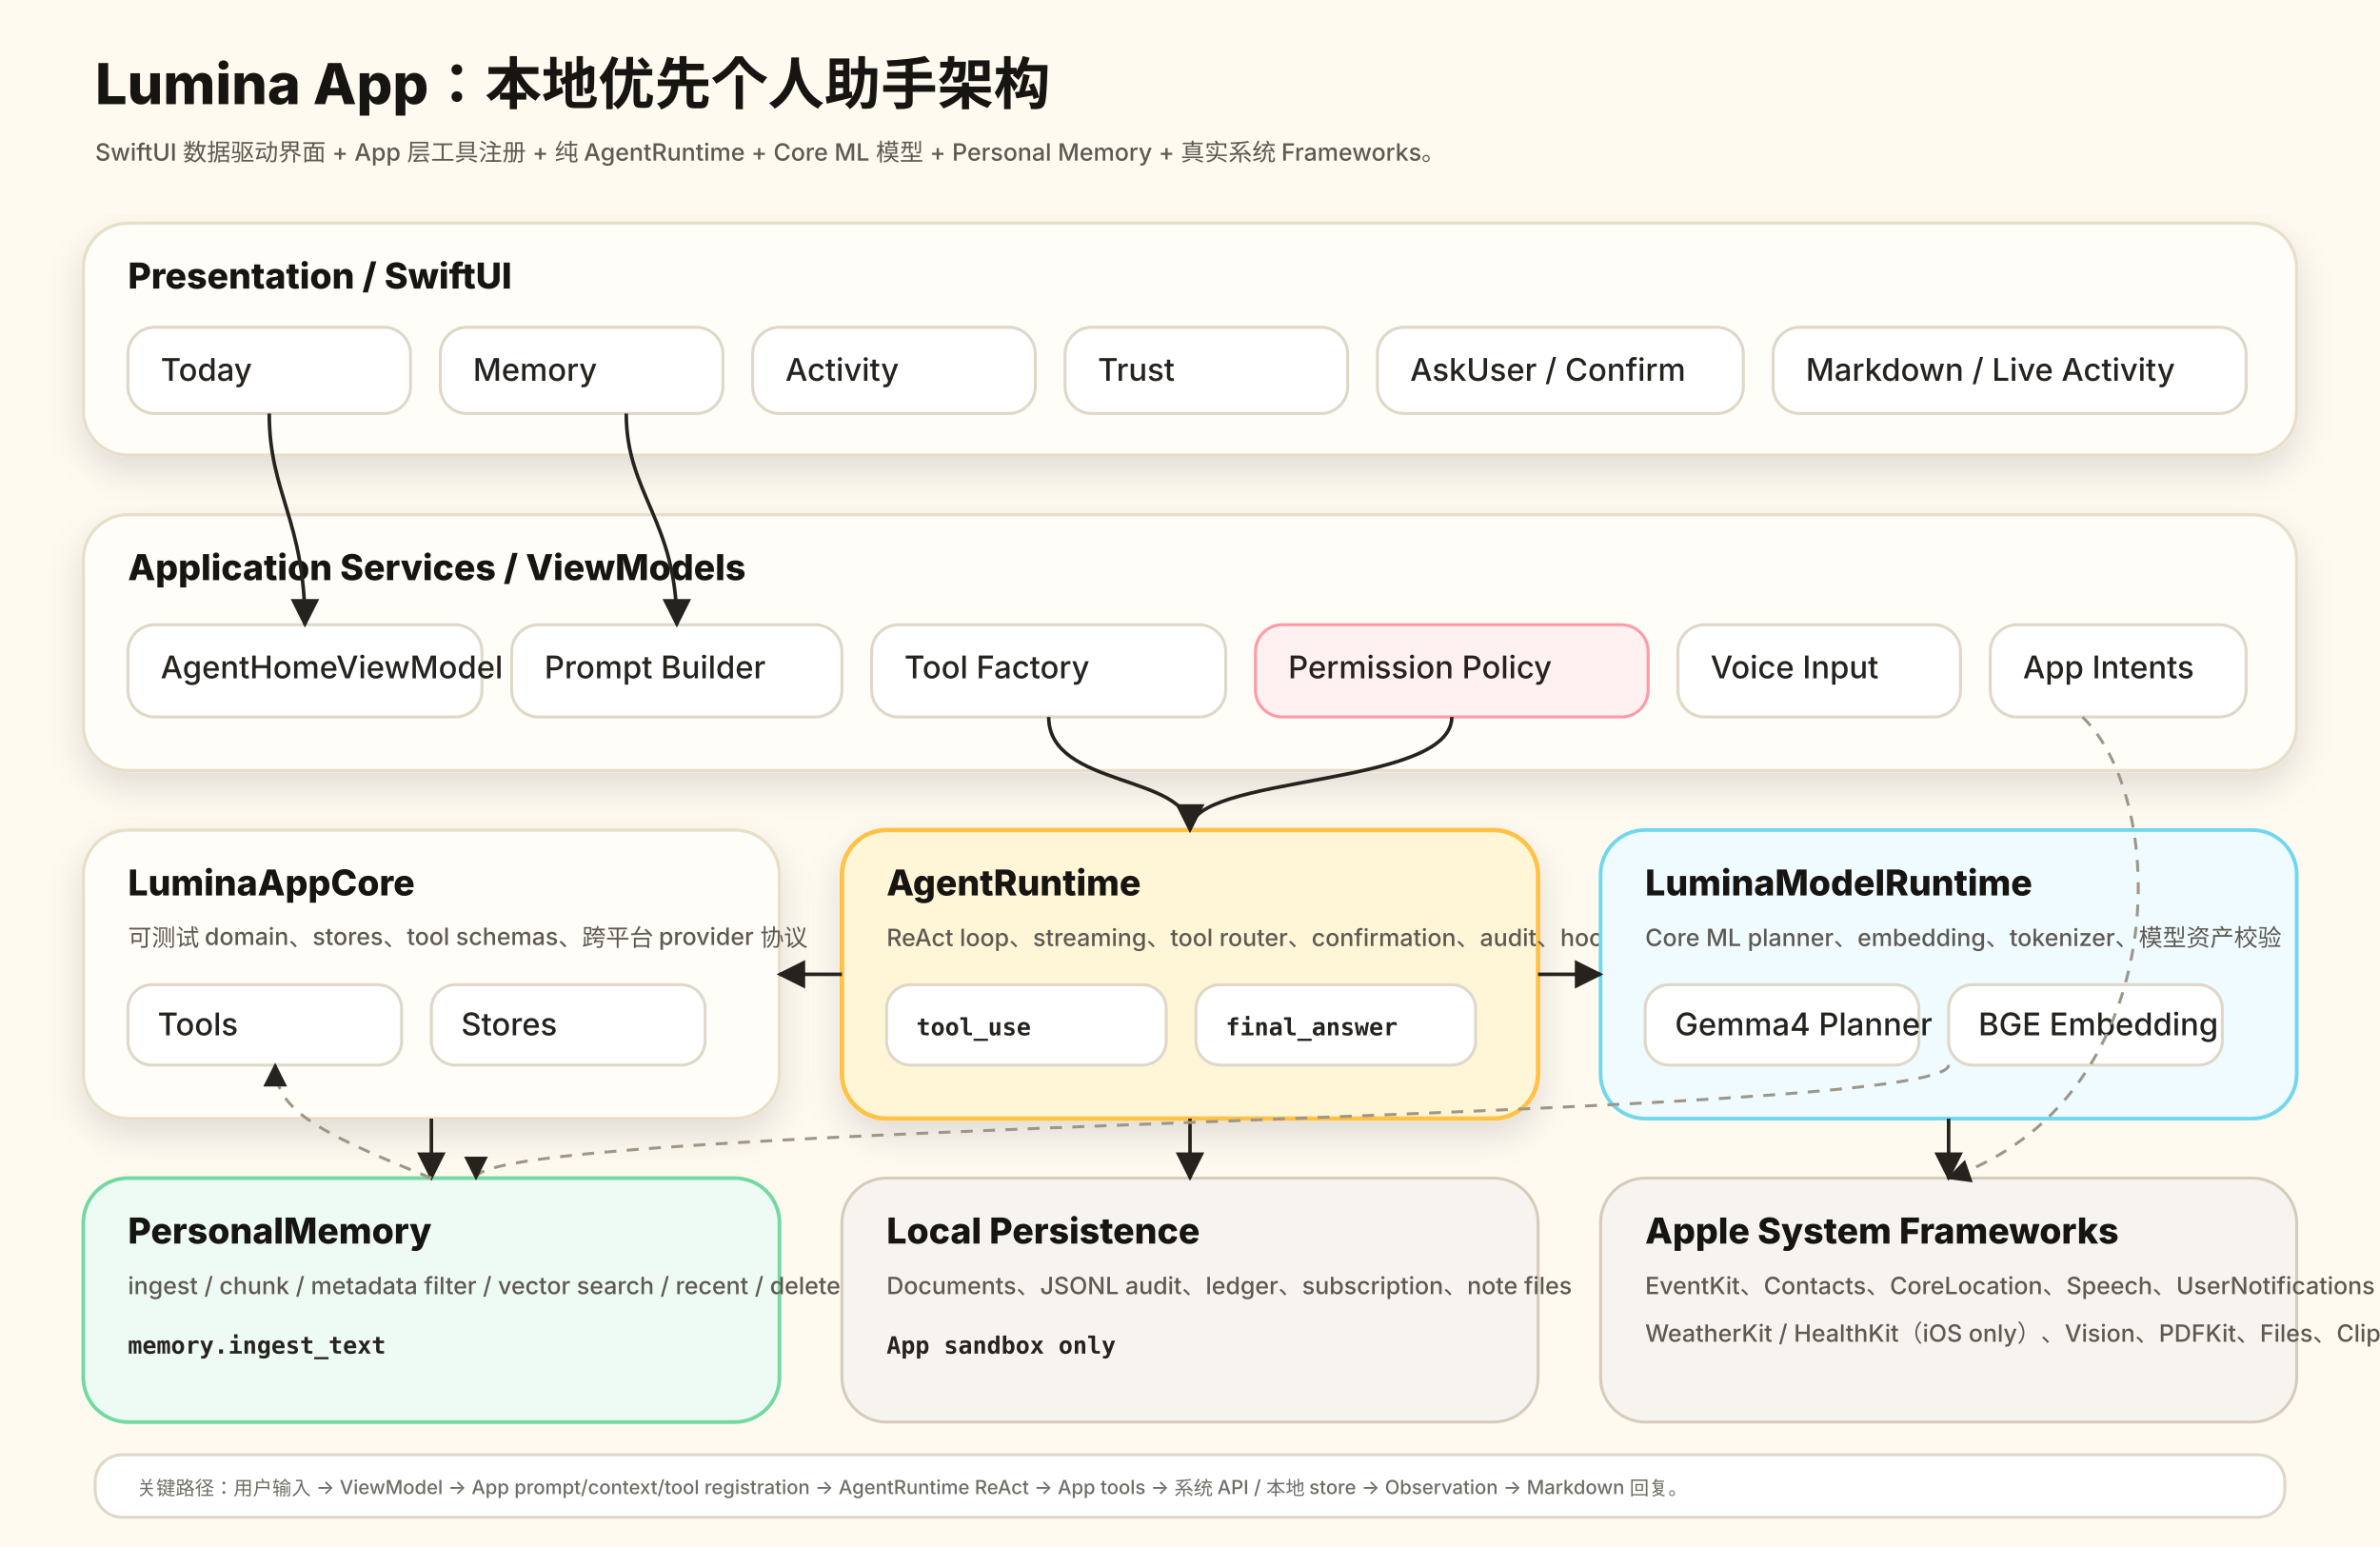
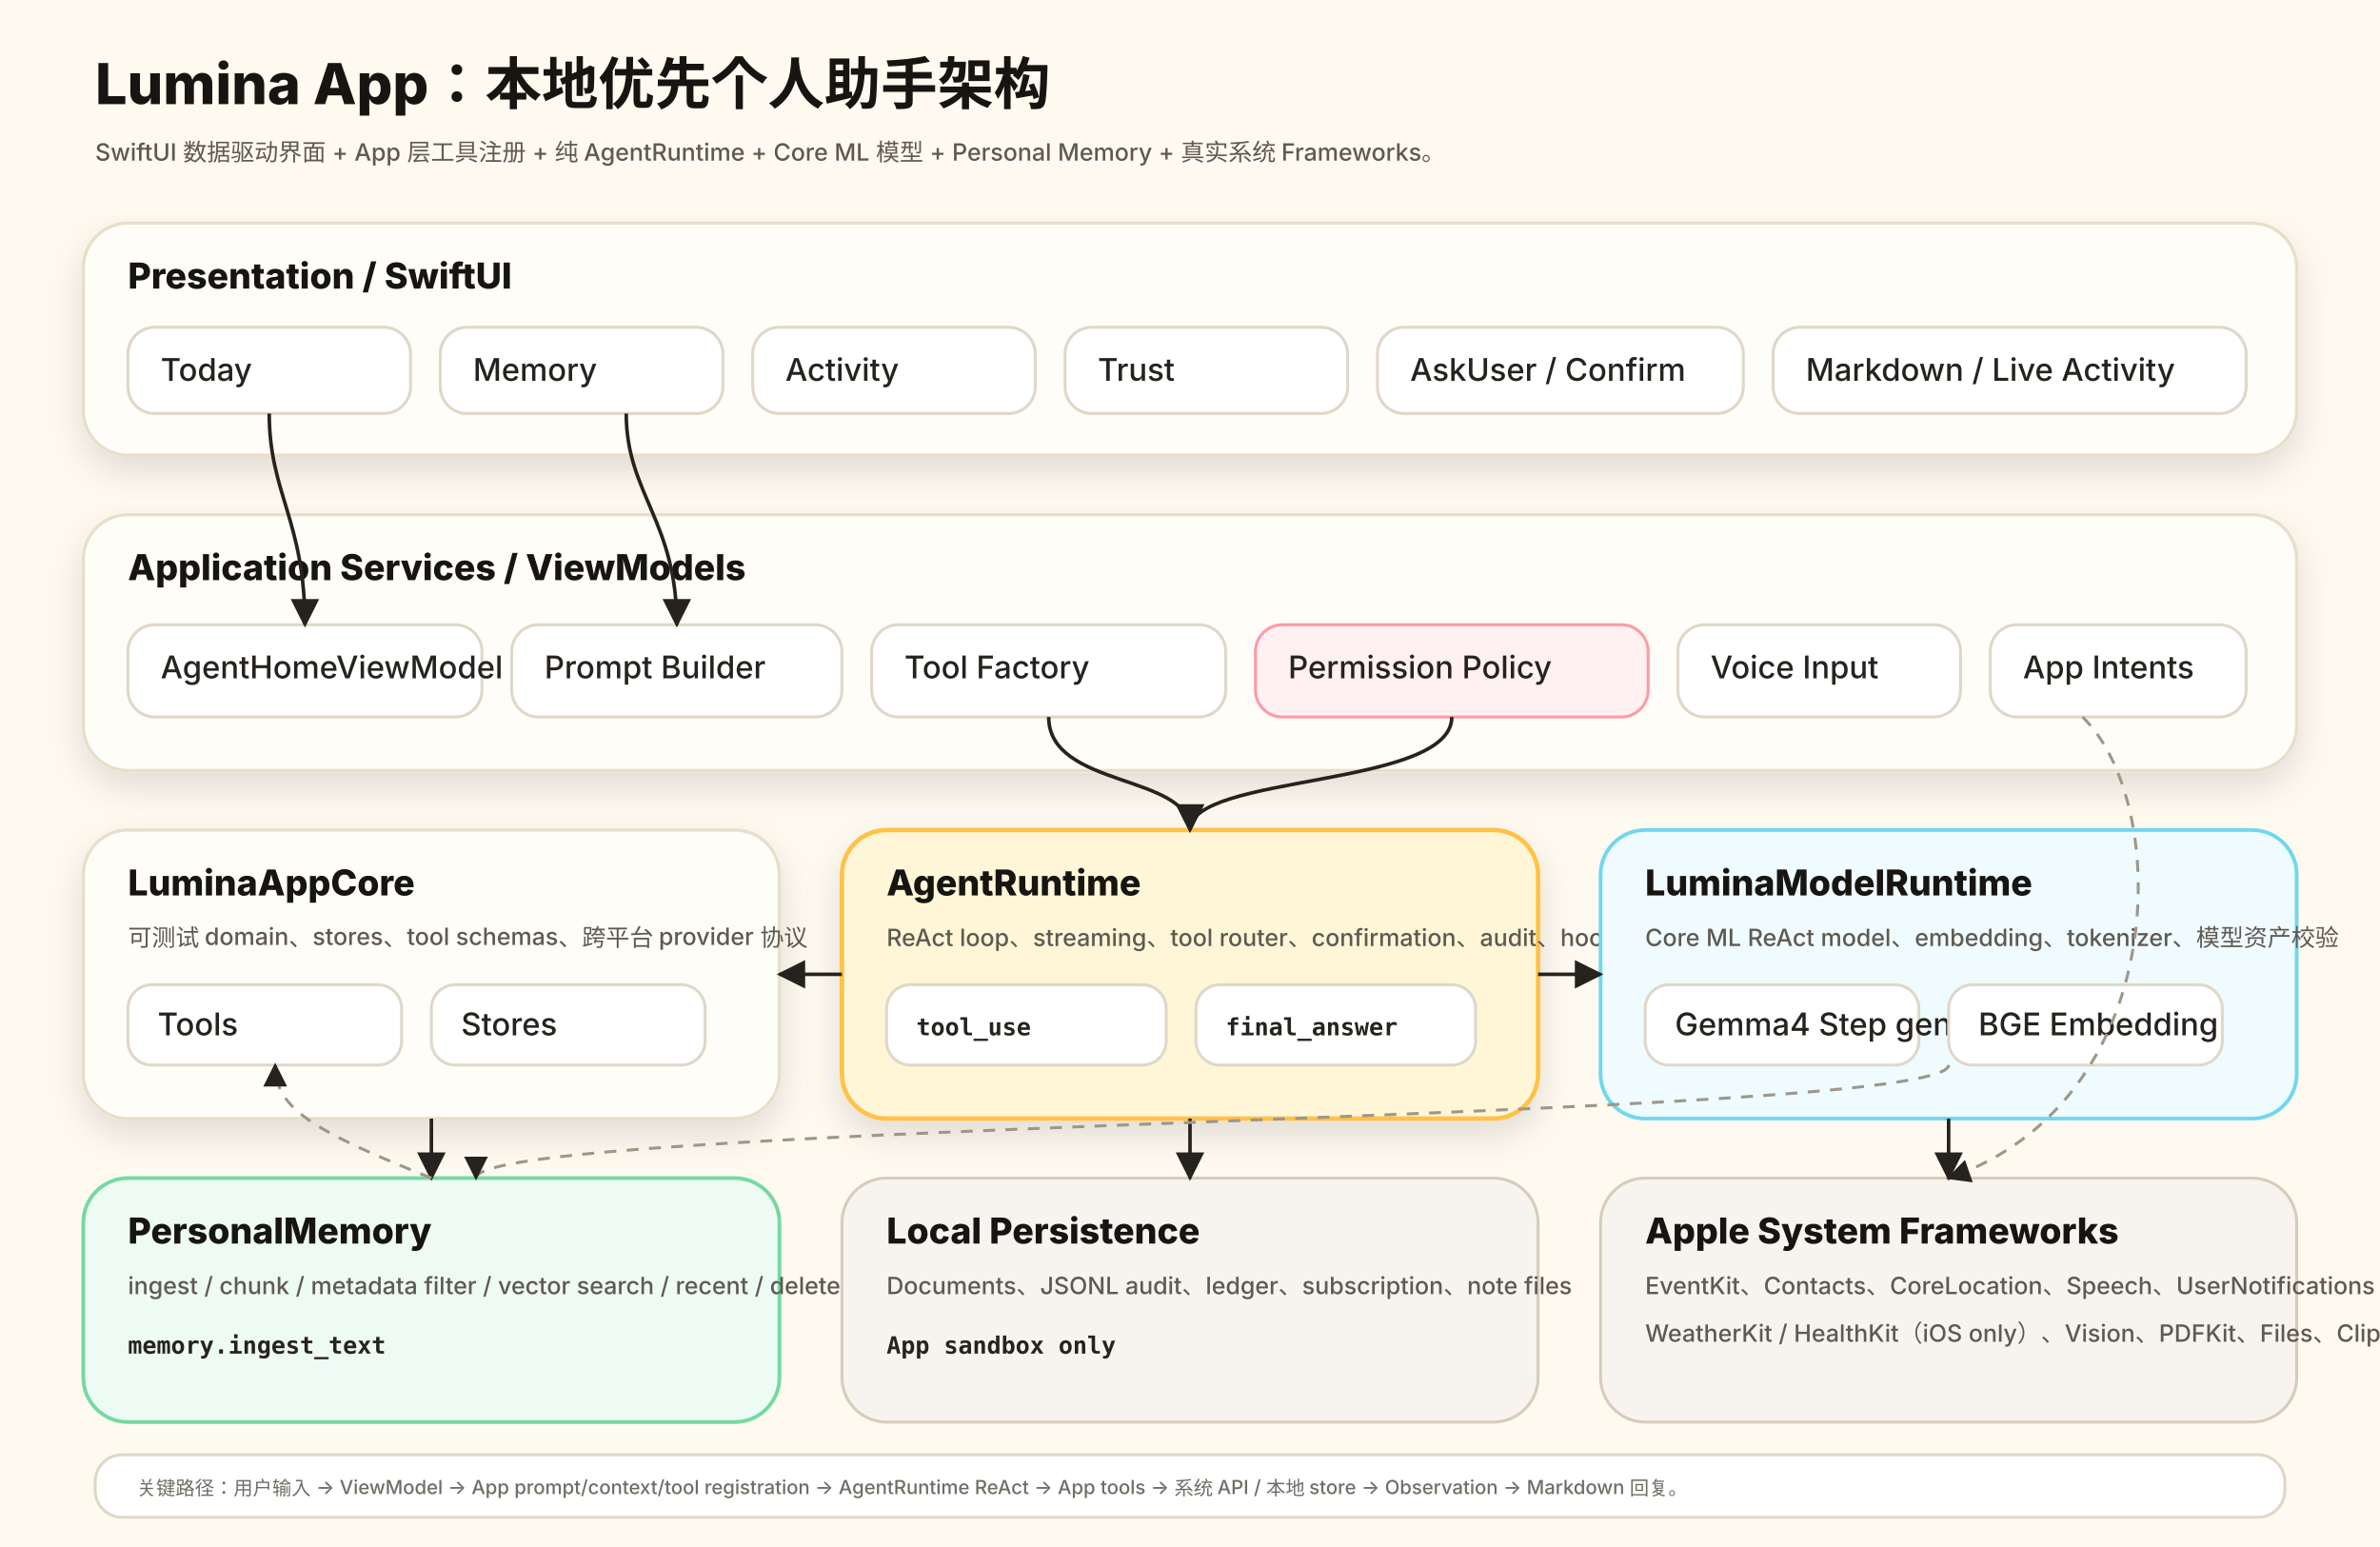
<svg xmlns="http://www.w3.org/2000/svg" width="1600" height="1040" viewBox="0 0 1600 1040" role="img" aria-labelledby="title desc">
  <defs>
    <marker id="arrow" viewBox="0 0 10 10" refX="9" refY="5" markerWidth="8" markerHeight="8" orient="auto-start-reverse">
      <path d="M 0 0 L 10 5 L 0 10 z" fill="#26231f" />
    </marker>
    <filter id="shadow" x="-10%" y="-10%" width="120%" height="130%">
      <feDropShadow dx="0" dy="10" stdDeviation="12" flood-color="#1d1a15" flood-opacity="0.12" />
    </filter>
    <style>
      .bg { fill: #fffaf0; }
      .layer { fill: #fffdf7; stroke: #e7dfcb; stroke-width: 2.2; filter: url(#shadow); }
      .runtime { fill: #fff6d8; stroke: #ffc247; stroke-width: 3; filter: url(#shadow); }
      .memory { fill: #eefbf4; stroke: #74d9a1; stroke-width: 2.5; }
      .model { fill: #effbff; stroke: #70d7ee; stroke-width: 2.5; }
      .system { fill: #f7f4ef; stroke: #d6ccbd; stroke-width: 2; }
      .ui { fill: #ffffff; stroke: #dfd8c9; stroke-width: 2; }
      .secure { fill: #fff0f1; stroke: #ff9aa7; stroke-width: 2; }
      .text { font: 500 21px -apple-system, BlinkMacSystemFont, "PingFang SC", "Segoe UI", sans-serif; fill: #26231f; }
      .small { font: 500 16px -apple-system, BlinkMacSystemFont, "PingFang SC", "Segoe UI", sans-serif; fill: #5e5a52; }
      .tiny { font: 500 13px -apple-system, BlinkMacSystemFont, "PingFang SC", "Segoe UI", sans-serif; fill: #716d65; }
      .title { font: 800 38px -apple-system, BlinkMacSystemFont, "PingFang SC", "Segoe UI", sans-serif; fill: #171512; }
      .section { font: 800 24px -apple-system, BlinkMacSystemFont, "PingFang SC", "Segoe UI", sans-serif; fill: #171512; }
      .mono { font: 700 16px "SF Mono", Menlo, Consolas, monospace; fill: #26231f; }
      .line { stroke: #26231f; stroke-width: 2.4; fill: none; marker-end: url(#arrow); }
      .softline { stroke: #9e9788; stroke-width: 2; fill: none; stroke-dasharray: 8 7; marker-end: url(#arrow); }
    </style>
  </defs>
  <rect class="bg" width="1600" height="1040" />
  <text x="64" y="70" class="title">Lumina App：本地优先个人助手架构</text>
  <text x="64" y="108" class="small">SwiftUI 数据驱动界面 + App 层工具注册 + 纯 AgentRuntime + Core ML 模型 + Personal Memory + 真实系统 Frameworks。</text>
  <rect x="56" y="150" width="1488" height="156" rx="30" class="layer" />
  <text x="86" y="194" class="section">Presentation / SwiftUI</text>
  <rect x="86" y="220" width="190" height="58" rx="18" class="ui" />
  <text x="108" y="256" class="text">Today</text>
  <rect x="296" y="220" width="190" height="58" rx="18" class="ui" />
  <text x="318" y="256" class="text">Memory</text>
  <rect x="506" y="220" width="190" height="58" rx="18" class="ui" />
  <text x="528" y="256" class="text">Activity</text>
  <rect x="716" y="220" width="190" height="58" rx="18" class="ui" />
  <text x="738" y="256" class="text">Trust</text>
  <rect x="926" y="220" width="246" height="58" rx="18" class="ui" />
  <text x="948" y="256" class="text">AskUser / Confirm</text>
  <rect x="1192" y="220" width="318" height="58" rx="18" class="ui" />
  <text x="1214" y="256" class="text">Markdown / Live Activity</text>
  <rect x="56" y="346" width="1488" height="172" rx="30" class="layer" />
  <text x="86" y="390" class="section">Application Services / ViewModels</text>
  <rect x="86" y="420" width="238" height="62" rx="18" class="ui" />
  <text x="108" y="456" class="text">AgentHomeViewModel</text>
  <rect x="344" y="420" width="222" height="62" rx="18" class="ui" />
  <text x="366" y="456" class="text">Prompt Builder</text>
  <rect x="586" y="420" width="238" height="62" rx="18" class="ui" />
  <text x="608" y="456" class="text">Tool Factory</text>
  <rect x="844" y="420" width="264" height="62" rx="18" class="secure" />
  <text x="866" y="456" class="text">Permission Policy</text>
  <rect x="1128" y="420" width="190" height="62" rx="18" class="ui" />
  <text x="1150" y="456" class="text">Voice Input</text>
  <rect x="1338" y="420" width="172" height="62" rx="18" class="ui" />
  <text x="1360" y="456" class="text">App Intents</text>
  <rect x="56" y="558" width="468" height="194" rx="30" class="layer" />
  <text x="86" y="602" class="section">LuminaAppCore</text>
  <text x="86" y="636" class="small">可测试 domain、stores、tool schemas、跨平台 provider 协议</text>
  <rect x="86" y="662" width="184" height="54" rx="16" class="ui" />
  <text x="106" y="696" class="text">Tools</text>
  <rect x="290" y="662" width="184" height="54" rx="16" class="ui" />
  <text x="310" y="696" class="text">Stores</text>
  <rect x="566" y="558" width="468" height="194" rx="30" class="runtime" />
  <text x="596" y="602" class="section">AgentRuntime</text>
  <text x="596" y="636" class="small">ReAct loop、streaming、tool router、confirmation、audit、hooks</text>
  <rect x="596" y="662" width="188" height="54" rx="16" class="ui" />
  <text x="616" y="696" class="mono">tool_use</text>
  <rect x="804" y="662" width="188" height="54" rx="16" class="ui" />
  <text x="824" y="696" class="mono">final_answer</text>
  <rect x="1076" y="558" width="468" height="194" rx="30" class="model" />
  <text x="1106" y="602" class="section">LuminaModelRuntime</text>
-   <text x="1106" y="636" class="small">Core ML planner、embedding、tokenizer、模型资产校验</text>
+   <text x="1106" y="636" class="small">Core ML ReAct model、embedding、tokenizer、模型资产校验</text>
  <rect x="1106" y="662" width="184" height="54" rx="16" class="ui" />
-   <text x="1126" y="696" class="text">Gemma4 Planner</text>
+   <text x="1126" y="696" class="text">Gemma4 Step generator</text>
  <rect x="1310" y="662" width="184" height="54" rx="16" class="ui" />
  <text x="1330" y="696" class="text">BGE Embedding</text>
  <rect x="56" y="792" width="468" height="164" rx="30" class="memory" />
  <text x="86" y="836" class="section">PersonalMemory</text>
  <text x="86" y="870" class="small">ingest / chunk / metadata filter / vector search / recent / delete</text>
  <text x="86" y="910" class="mono">memory.ingest_text</text>
  <rect x="566" y="792" width="468" height="164" rx="30" class="system" />
  <text x="596" y="836" class="section">Local Persistence</text>
  <text x="596" y="870" class="small">Documents、JSONL audit、ledger、subscription、note files</text>
  <text x="596" y="910" class="mono">App sandbox only</text>
  <rect x="1076" y="792" width="468" height="164" rx="30" class="system" />
  <text x="1106" y="836" class="section">Apple System Frameworks</text>
  <text x="1106" y="870" class="small">EventKit、Contacts、CoreLocation、Speech、UserNotifications</text>
  <text x="1106" y="902" class="small">WeatherKit / HealthKit（iOS only）、Vision、PDFKit、Files、Clipboard</text>
  <path class="line" d="M 181 278 C 181 332 205 350 205 420" />
  <path class="line" d="M 421 278 C 421 332 455 350 455 420" />
  <path class="line" d="M 976 482 C 976 530 800 520 800 558" />
  <path class="line" d="M 705 482 C 705 530 800 520 800 558" />
  <path class="line" d="M 800 752 C 800 778 800 770 800 792" />
  <path class="line" d="M 1034 655 L 1076 655" />
  <path class="line" d="M 566 655 L 524 655" />
  <path class="line" d="M 290 752 L 290 792" />
  <path class="line" d="M 1310 752 C 1310 775 1310 770 1310 792" />
  <path class="softline" d="M 1400 482 C 1460 540 1460 740 1310 792" />
  <path class="softline" d="M 1310 716 C 1310 754 320 754 320 792" />
  <path class="softline" d="M 290 792 C 210 760 185 745 185 716" />
  <rect x="64" y="978" width="1472" height="42" rx="18" class="ui" />
  <text x="92" y="1005" class="tiny">关键路径：用户输入 -&gt; ViewModel -&gt; App prompt/context/tool registration -&gt; AgentRuntime ReAct -&gt; App tools -&gt; 系统 API / 本地 store -&gt; Observation -&gt; Markdown 回复。</text>
</svg>
